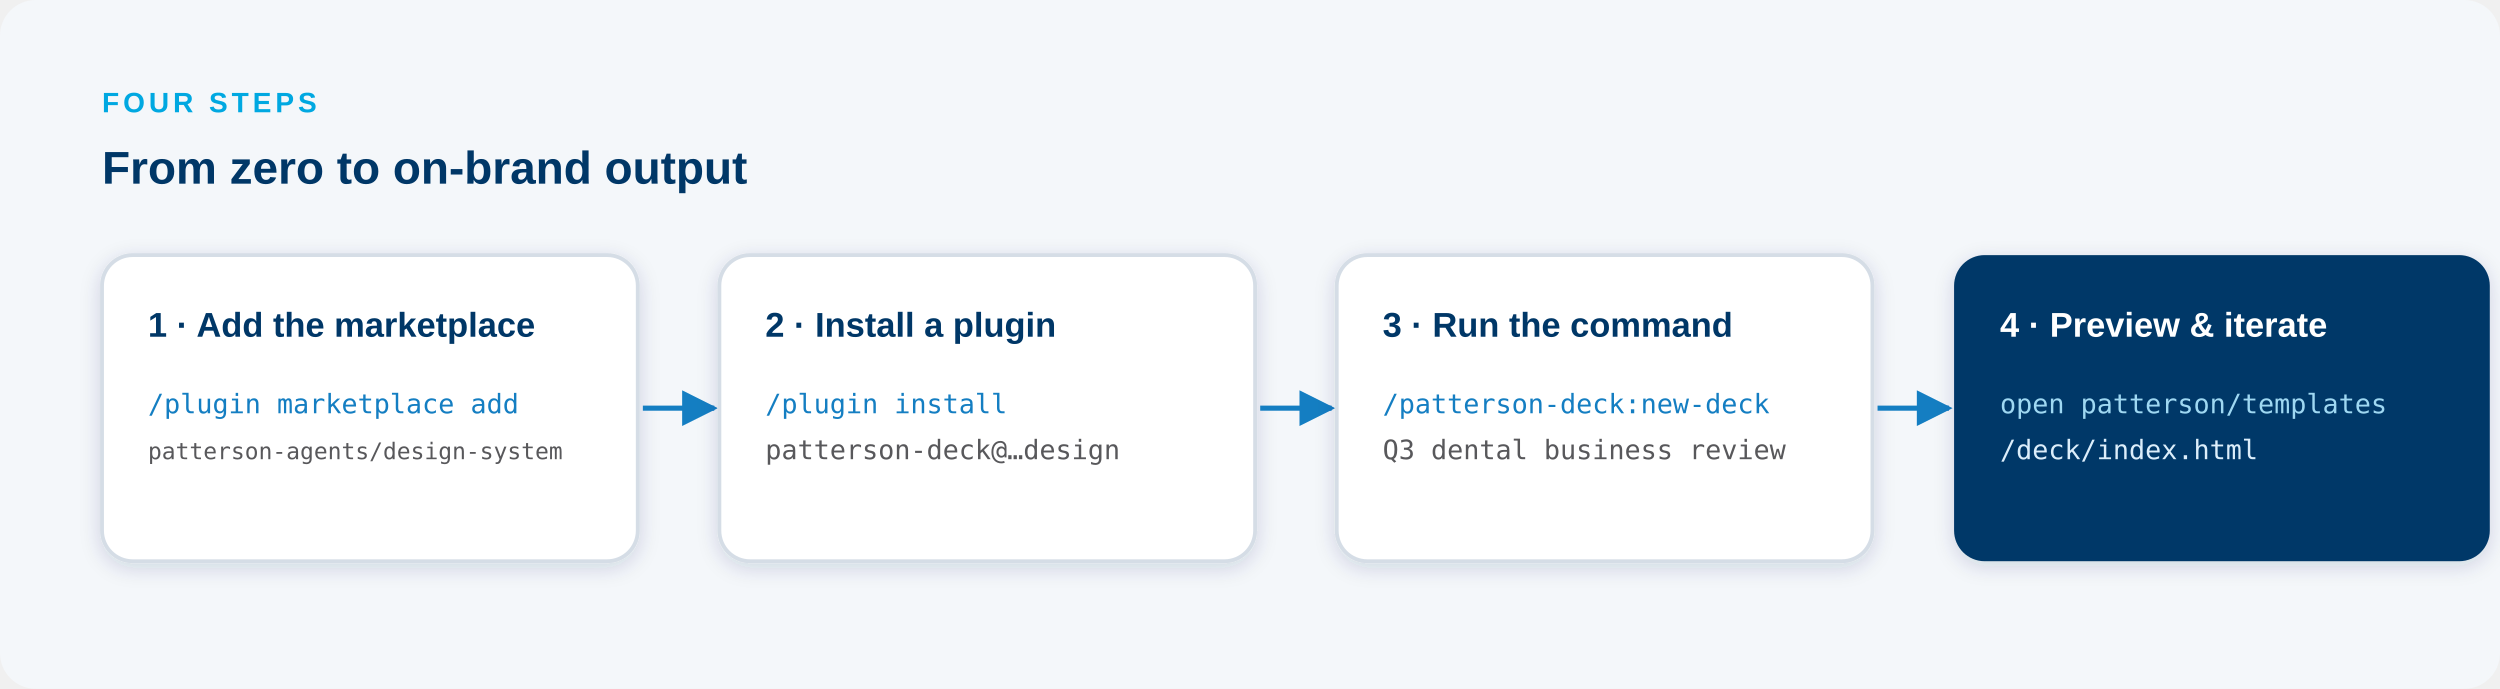
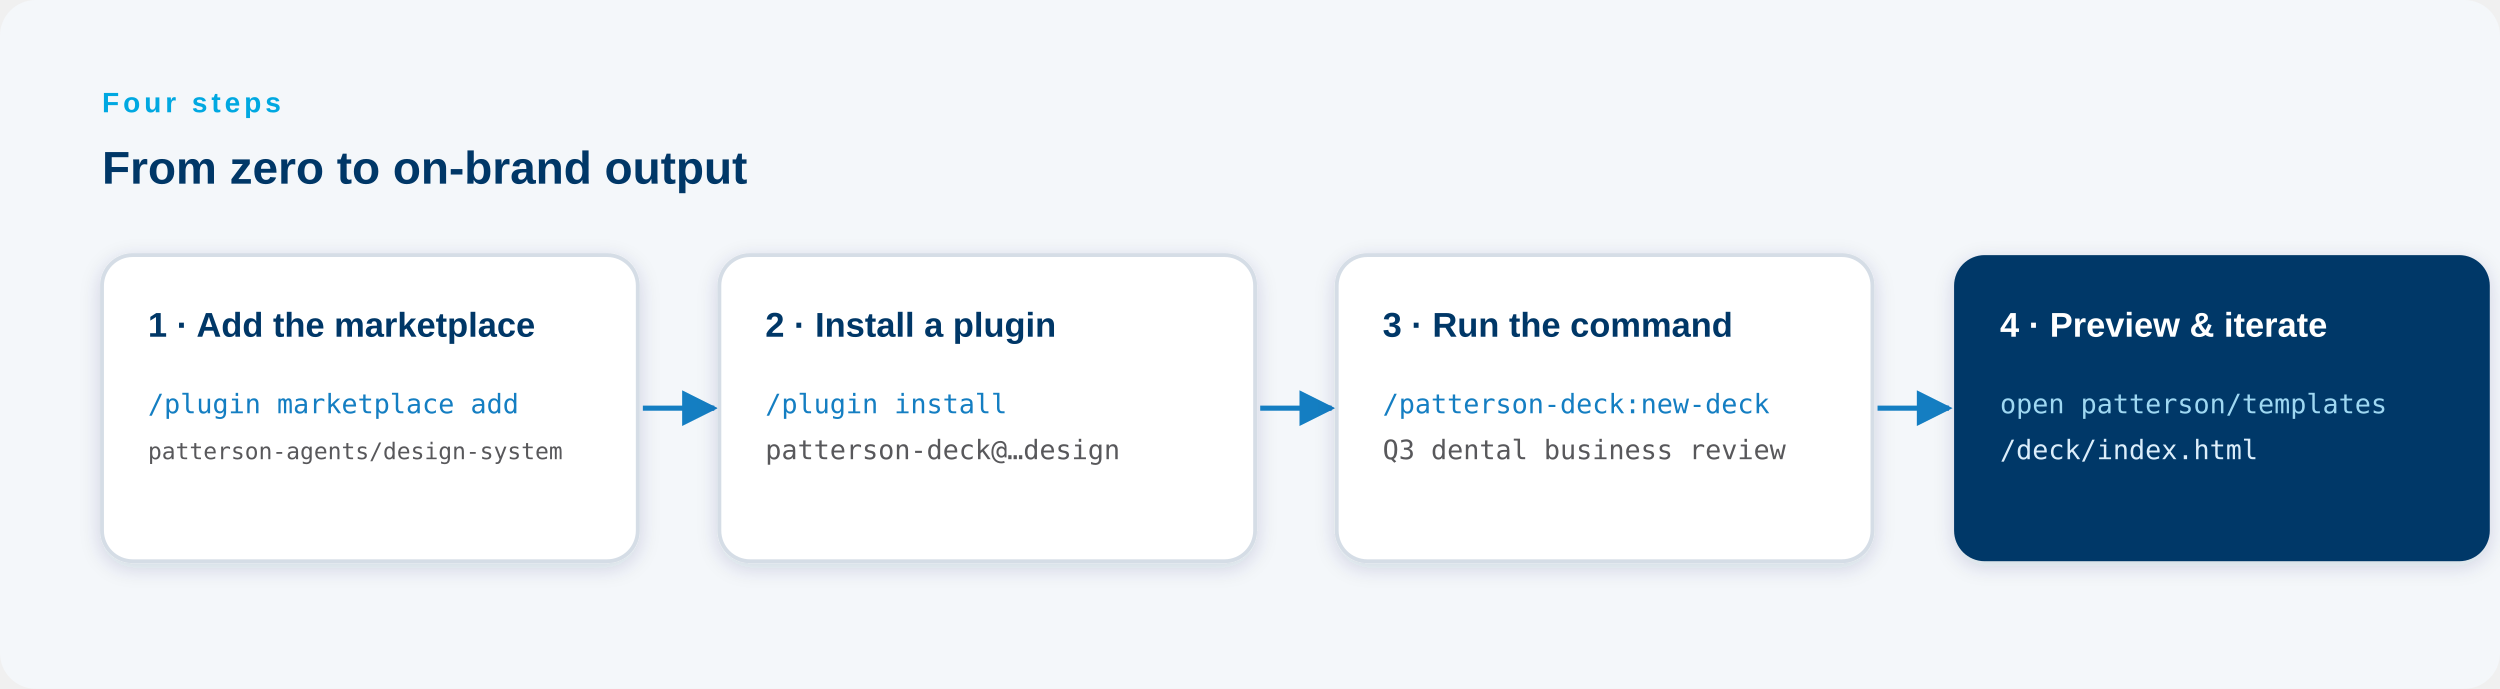
<svg xmlns="http://www.w3.org/2000/svg" width="980" height="270" viewBox="0 0 980 270">
  <defs>
    <marker id="arr" viewBox="0 0 10 10" refX="9" refY="5" markerWidth="7" markerHeight="7" orient="auto-start-reverse">
      <path d="M0,0 L10,5 L0,10 z" fill="#147EC2" />
    </marker>
    <filter id="soft" x="-20%" y="-20%" width="140%" height="140%">
      <feDropShadow dx="0" dy="2" stdDeviation="4" flood-color="#003767" flood-opacity="0.16" />
    </filter>
  </defs>
  <rect width="980" height="270" rx="14" fill="#f4f7fa" />
-   <text x="40" y="44" font-family="Figtree,Segoe UI,Arial,sans-serif" font-size="11" fill="#00A8E1" font-weight="700" letter-spacing="0.14em">FOUR STEPS</text>
-   <text x="40" y="72" font-family="Figtree,Segoe UI,Arial,sans-serif" font-size="18" fill="#003767" font-weight="800">From zero to on-brand output</text>
+   <text x="40" y="44" font-family="proxima-nova,Arial,sans-serif" font-size="11" fill="#00A8E1" font-weight="700" letter-spacing="0.14em">Four steps</text>
+   <text x="40" y="72" font-family="proxima-nova,Arial,sans-serif" font-size="18" fill="#003767" font-weight="800">From zero to on-brand output</text>
  <rect x="40" y="100" width="210" height="120" rx="12" fill="#ffffff" stroke="#d5dde6" stroke-width="1.5" filter="url(#soft)" />
-   <text x="58" y="132" font-family="Figtree,Segoe UI,Arial,sans-serif" font-size="13.5" fill="#003767" font-weight="700">1 · Add the marketplace</text>
+   <text x="58" y="132" font-family="proxima-nova,Arial,sans-serif" font-size="13.5" fill="#003767" font-weight="700">1 · Add the marketplace</text>
  <text x="58" y="162" font-family="SFMono-Regular,Consolas,monospace" font-size="10.5" fill="#147EC2">/plugin marketplace add</text>
  <text x="58" y="180" font-family="SFMono-Regular,Consolas,monospace" font-size="9" fill="#58585B">patterson-agents/design-system</text>
  <path d="M252,160 L280,160" stroke="#147EC2" stroke-width="2" fill="none" marker-end="url(#arr)" />
  <rect x="282" y="100" width="210" height="120" rx="12" fill="#ffffff" stroke="#d5dde6" stroke-width="1.5" filter="url(#soft)" />
-   <text x="300" y="132" font-family="Figtree,Segoe UI,Arial,sans-serif" font-size="13.5" fill="#003767" font-weight="700">2 · Install a plugin</text>
+   <text x="300" y="132" font-family="proxima-nova,Arial,sans-serif" font-size="13.5" fill="#003767" font-weight="700">2 · Install a plugin</text>
  <text x="300" y="162" font-family="SFMono-Regular,Consolas,monospace" font-size="10.5" fill="#147EC2">/plugin install</text>
  <text x="300" y="180" font-family="SFMono-Regular,Consolas,monospace" font-size="10.5" fill="#58585B">patterson-deck@…design</text>
  <path d="M494,160 L522,160" stroke="#147EC2" stroke-width="2" fill="none" marker-end="url(#arr)" />
  <rect x="524" y="100" width="210" height="120" rx="12" fill="#ffffff" stroke="#d5dde6" stroke-width="1.5" filter="url(#soft)" />
-   <text x="542" y="132" font-family="Figtree,Segoe UI,Arial,sans-serif" font-size="13.5" fill="#003767" font-weight="700">3 · Run the command</text>
+   <text x="542" y="132" font-family="proxima-nova,Arial,sans-serif" font-size="13.5" fill="#003767" font-weight="700">3 · Run the command</text>
  <text x="542" y="162" font-family="SFMono-Regular,Consolas,monospace" font-size="10.5" fill="#147EC2">/patterson-deck:new-deck</text>
  <text x="542" y="180" font-family="SFMono-Regular,Consolas,monospace" font-size="10.5" fill="#58585B">Q3 dental business review</text>
  <path d="M736,160 L764,160" stroke="#147EC2" stroke-width="2" fill="none" marker-end="url(#arr)" />
  <rect x="766" y="100" width="210" height="120" rx="12" fill="#003767" stroke="none" stroke-width="1.5" filter="url(#soft)" />
-   <text x="784" y="132" font-family="Figtree,Segoe UI,Arial,sans-serif" font-size="13.5" fill="#ffffff" font-weight="700">4 · Preview &amp; iterate</text>
+   <text x="784" y="132" font-family="proxima-nova,Arial,sans-serif" font-size="13.5" fill="#ffffff" font-weight="700">4 · Preview &amp; iterate</text>
  <text x="784" y="162" font-family="SFMono-Regular,Consolas,monospace" font-size="10.5" fill="#9fd8f2">open patterson/templates</text>
  <text x="784" y="180" font-family="SFMono-Regular,Consolas,monospace" font-size="10.5" fill="#dceefb">/deck/index.html</text>
</svg>
